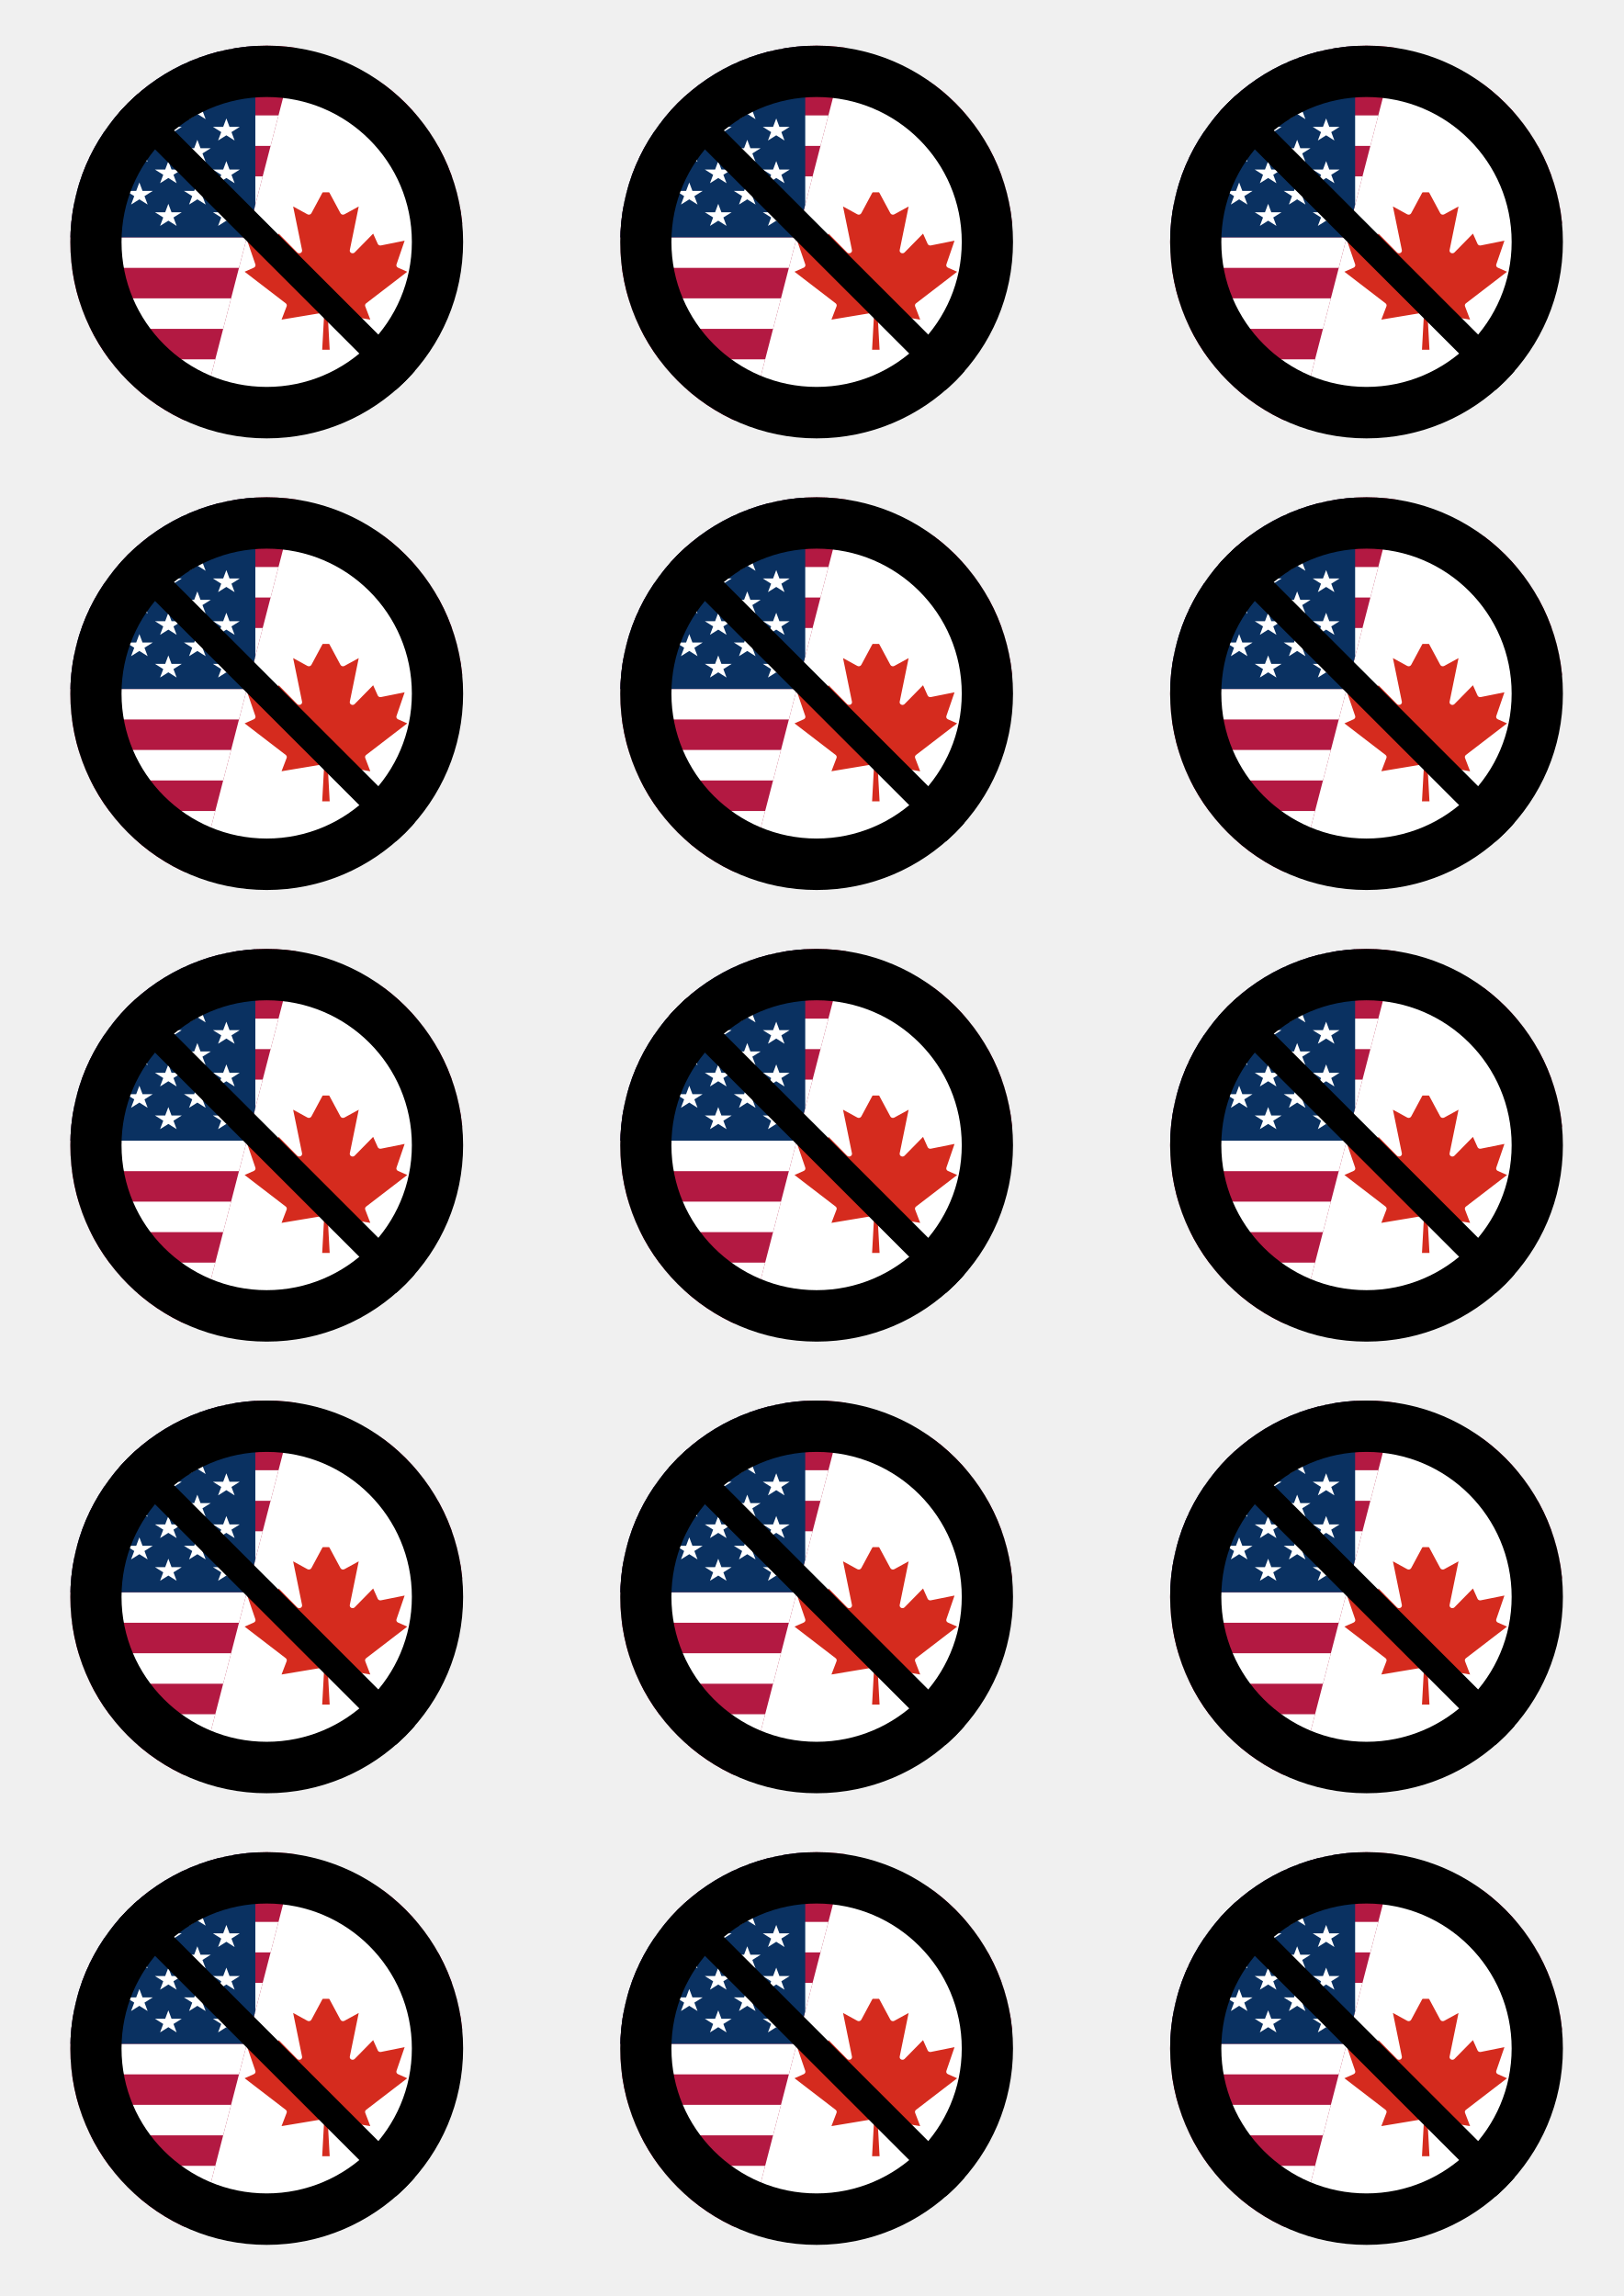
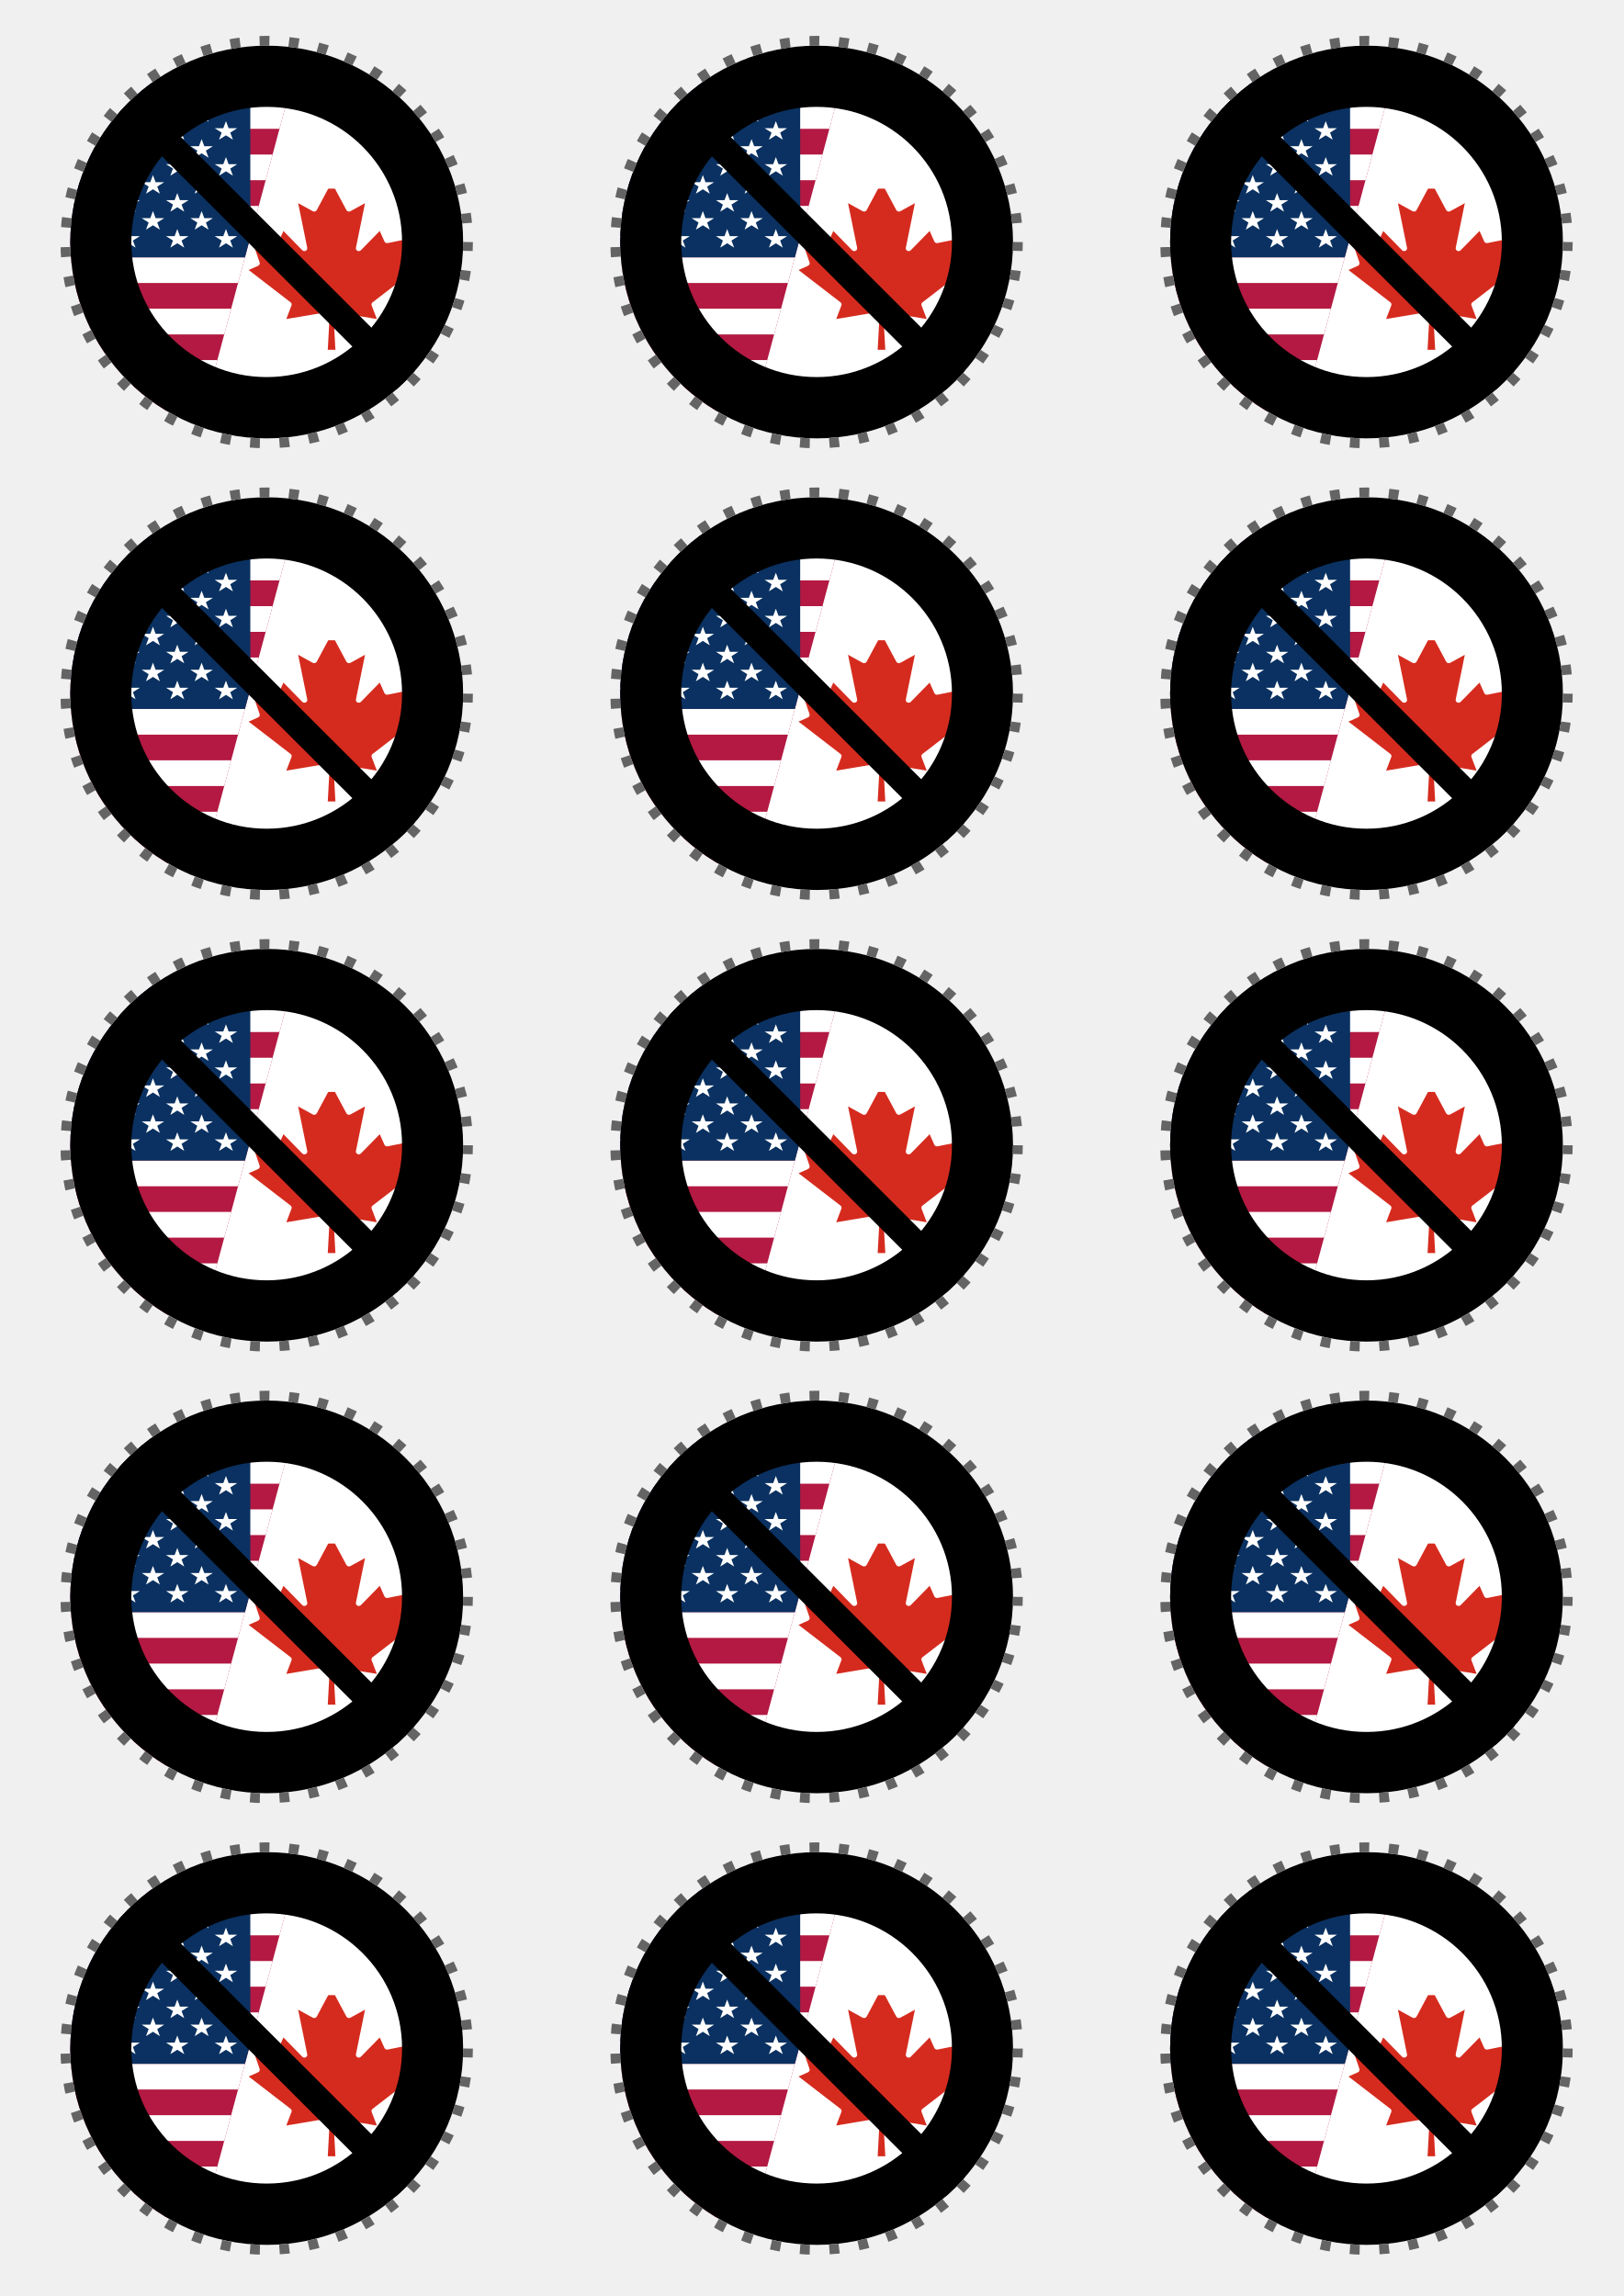
<svg xmlns="http://www.w3.org/2000/svg" xmlns:xlink="http://www.w3.org/1999/xlink" width="210mm" height="297mm" viewBox="0 0 210 297.001" version="1.1" id="svg1">
  <defs id="defs1">
    <clipPath clipPathUnits="userSpaceOnUse" id="clipPath5">
      <g id="use5" />
    </clipPath>
    <clipPath clipPathUnits="userSpaceOnUse" id="clipPath7">
      <g id="use7" />
    </clipPath>
+     <clipPath clipPathUnits="userSpaceOnUse" id="clipPath6">
+       <path style="display:block;fill:#808080;stroke-width:2.385" d="M 11.904,52.499 24.044,-1.591 41.774,33.199 Z" id="path6" />
+     </clipPath>
    <clipPath clipPathUnits="userSpaceOnUse" id="clipPath1">
-       <ellipse style="display:inline;fill:#8c8c8c;fill-opacity:1;stroke:none;stroke-width:1.814;stroke-dasharray:none;stroke-opacity:1" id="circle1" cx="19.64" cy="19.555" rx="20.261" ry="20.182" />
+       <ellipse style="display:inline;fill:#8c8c8c;fill-opacity:1;stroke:none;stroke-width:1.814;stroke-dasharray:none;stroke-opacity:1" id="circle2" cx="19.64" cy="19.555" rx="20.261" ry="20.182" />
    </clipPath>
-     <clipPath clipPathUnits="userSpaceOnUse" id="clipPath6">
-       <path style="display:none;fill:#808080;stroke-width:2.385" d="M 11.904,52.499 24.044,-1.591 41.774,33.199 Z" id="path6" />
+     <clipPath clipPathUnits="userSpaceOnUse" id="clipPath6-7">
+       <path style="display:none;fill:#808080;stroke-width:2.385" d="M 11.904,52.499 24.044,-1.591 41.774,33.199 Z" id="path6-5" />
      <path id="lpe_path-effect6" style="display:block;fill:#808080;stroke-width:2.385" class="powerclip" d="M -13.648,-1.98 H 66.099 V 44.729 H -13.648 Z M 11.904,52.499 41.774,33.199 24.044,-1.591 Z" />
+     </clipPath>
+     <clipPath clipPathUnits="userSpaceOnUse" id="clipPath10">
+       <path style="display:none;fill:#008000;stroke-width:8.048" d="M 24.826,-3.254 13.596,44.8 H 50.419 V -3.555 Z" id="path11" />
+       <path id="lpe_path-effect11" style="display:inline;fill:#008000;stroke-width:8.048" class="powerclip" d="M -13.648,-1.98 H 66.099 V 44.729 H -13.648 Z M 24.826,-3.254 13.596,44.8 H 50.419 V -3.555 Z" />
    </clipPath>
  </defs>
  <g id="g38" transform="translate(3.704174,-1.587503)">
-     <g id="layer1" clip-path="url(#clipPath1)" style="display:inline" transform="matrix(1.253616,0,0,1.258533,6.172569,8.284073)">
-       <rect style="display:inline;fill:#ffffff;stroke-width:2.288;stroke-dasharray:none" id="rect1" width="40.523" height="40.365" x="-0.621" y="-0.628" />
-       <g id="g2" transform="matrix(0.9883584,0,0,0.9844969,-28.74011,-32.85145)" style="display:inline">
-         <g id="g8" transform="matrix(0.5520042,0,0,0.5234087,40.74927,42.45142)" style="display:inline">
-           <path fill="#d52b1e" d="m 8.905,10.001 h 8.695 l 0.359,0.675 h 16.672 l 0.359,-0.675 h 8.695 v 32.748 h -8.695 L 34.63,42.074 H 17.958 L 17.599,42.75 H 8.905 Z" id="path1-6" style="stroke-width:0.005" />
-           <path fill="#ffffff" d="M 6.207,6.146 H 45.894 V 45.834 H 6.207 Z M 26.795,42.774 26.423,35.639 a 0.785,0.785 0 0 1 0.918,-0.81 l 7.102,1.249 -0.959,-2.646 a 0.537,0.537 0 0 1 0.165,-0.604 l 7.78,-6.3 -1.753,-0.819 a 0.537,0.537 0 0 1 -0.281,-0.653 l 1.538,-4.729 -4.481,0.951 A 0.537,0.537 0 0 1 35.848,20.963 l -0.868,-2.042 -3.497,3.754 a 0.537,0.537 0 0 1 -0.918,-0.471 l 1.687,-8.698 -2.704,1.563 A 0.537,0.537 0 0 1 28.796,14.844 L 26.051,9.453 23.306,14.844 a 0.537,0.537 0 0 1 -0.752,0.223 l -2.704,-1.563 1.687,8.698 a 0.537,0.537 0 0 1 -0.918,0.471 l -3.497,-3.754 -0.868,2.042 a 0.537,0.537 0 0 1 -0.604,0.314 l -4.481,-0.951 1.538,4.729 a 0.537,0.537 0 0 1 -0.281,0.653 l -1.753,0.819 7.78,6.3 a 0.537,0.537 0 0 1 0.165,0.604 l -0.959,2.646 7.102,-1.249 a 0.785,0.785 0 0 1 0.918,0.81 l -0.372,7.135 z" id="path2" style="stroke-width:0.008" />
-         </g>
-         <g id="g14" clip-path="url(#clipPath6)" transform="matrix(1.301797,0,0,1.127533,22.69992,27.05442)" style="display:inline">
-           <g id="g39" transform="matrix(0.2134484,0,0,0.2134484,-28.18811,8.215756)" style="display:inline" clip-path="none">
-             <path d="M 91.546,-24.342 H 418.307 V 147.638 H 91.546" fill="#b31942" id="path1" style="stroke-width:0.044" />
-             <path d="M 91.546,-4.498 H 418.307 m 0,26.458 H 91.546 m 0,26.458 H 418.307 m 0,26.458 H 91.546 m 0,26.458 H 418.307 m 0,26.458 H 91.546" stroke="#ffffff" stroke-width="13.229" id="path2-3" />
-             <path d="M 91.546,-24.342 H 222.25 V 68.263 H 91.546" fill="#0a3161" id="path3" style="stroke-width:0.044" />
-             <g fill="#ffffff" id="g11-7" transform="matrix(0.04409731,0,0,0.04409731,91.54602,-24.34172)">
-               <g id="s18">
-                 <g id="s9">
-                   <g id="s5">
-                     <g id="s4">
-                       <path id="s" d="M 247,90 317.534,307.082 132.873,172.918 H 361.127 L 176.466,307.082 Z" />
-                       <use xlink:href="#s" y="420" id="use3-5" />
-                       <use xlink:href="#s" y="840" id="use4-9" />
-                       <use xlink:href="#s" y="1260" id="use5-2" />
+     <g id="layer1" clip-path="none" style="display:inline" transform="matrix(1.253616,0,0,1.258533,6.172569,8.284073)">
+       <g id="g1" clip-path="url(#clipPath1)">
+         <rect style="display:inline;fill:#ffffff;stroke-width:2.288;stroke-dasharray:none" id="rect1" width="40.523" height="40.365" x="-0.621" y="-0.628" />
+         <g id="g2" transform="matrix(0.8296128,0,0,0.829613,-21.67883,-22.63294)" style="display:inline">
+           <g id="g8" transform="matrix(0.6707108,0,0,0.6359658,40.39714,37.44934)" style="display:inline">
+             <path fill="#d52b1e" d="m 8.905,10.001 h 8.695 l 0.359,0.675 h 16.672 l 0.359,-0.675 h 8.695 v 32.748 h -8.695 L 34.63,42.074 H 17.958 L 17.599,42.75 H 8.905 Z" id="path1-6" style="stroke-width:0.005" />
+             <path fill="#ffffff" d="M 6.207,6.146 H 45.894 V 45.834 H 6.207 Z M 26.795,42.774 26.423,35.639 a 0.785,0.785 0 0 1 0.918,-0.81 l 7.102,1.249 -0.959,-2.646 a 0.537,0.537 0 0 1 0.165,-0.604 l 7.78,-6.3 -1.753,-0.819 a 0.537,0.537 0 0 1 -0.281,-0.653 l 1.538,-4.729 -4.481,0.951 A 0.537,0.537 0 0 1 35.848,20.963 l -0.868,-2.042 -3.497,3.754 a 0.537,0.537 0 0 1 -0.918,-0.471 l 1.687,-8.698 -2.704,1.563 A 0.537,0.537 0 0 1 28.796,14.844 L 26.051,9.453 23.306,14.844 a 0.537,0.537 0 0 1 -0.752,0.223 l -2.704,-1.563 1.687,8.698 a 0.537,0.537 0 0 1 -0.918,0.471 l -3.497,-3.754 -0.868,2.042 a 0.537,0.537 0 0 1 -0.604,0.314 l -4.481,-0.951 1.538,4.729 a 0.537,0.537 0 0 1 -0.281,0.653 l -1.753,0.819 7.78,6.3 a 0.537,0.537 0 0 1 0.165,0.604 l -0.959,2.646 7.102,-1.249 a 0.785,0.785 0 0 1 0.918,0.81 l -0.372,7.135 z" id="path2" style="stroke-width:0.008" />
+           </g>
+           <g id="g14" clip-path="url(#clipPath10)" transform="matrix(1.301797,0,0,1.127533,22.69992,27.05442)" style="display:inline">
+             <g id="g39" transform="matrix(0.2134484,0,0,0.2134484,-28.18811,8.215756)" style="display:inline" clip-path="none">
+               <path d="M 91.546,-24.342 H 418.307 V 147.638 H 91.546" fill="#b31942" id="path1" style="stroke-width:0.044" />
+               <path d="M 91.546,-4.498 H 418.307 m 0,26.458 H 91.546 m 0,26.458 H 418.307 m 0,26.458 H 91.546 m 0,26.458 H 418.307 m 0,26.458 H 91.546" stroke="#ffffff" stroke-width="13.229" id="path2-3" />
+               <path d="M 91.546,-24.342 H 222.25 V 68.263 H 91.546" fill="#0a3161" id="path3" style="stroke-width:0.044" />
+               <g fill="#ffffff" id="g11-7" transform="matrix(0.04409731,0,0,0.04409731,91.54602,-24.34172)">
+                 <g id="s18">
+                   <g id="s9">
+                     <g id="s5">
+                       <g id="s4">
+                         <path id="s" d="M 247,90 317.534,307.082 132.873,172.918 H 361.127 L 176.466,307.082 Z" />
+                         <use xlink:href="#s" y="420" id="use3-5" />
+                         <use xlink:href="#s" y="840" id="use4-9" />
+                         <use xlink:href="#s" y="1260" id="use5-2" />
+                       </g>
+                       <use xlink:href="#s" y="1680" id="use6-2" />
                    </g>
-                     <use xlink:href="#s" y="1680" id="use6-2" />
+                     <use xlink:href="#s4" x="247" y="210" id="use7-2" />
                  </g>
-                   <use xlink:href="#s4" x="247" y="210" id="use7-2" />
+                   <use xlink:href="#s9" x="494" id="use8-7" />
                </g>
-                 <use xlink:href="#s9" x="494" id="use8-7" />
+                 <use xlink:href="#s18" x="988" id="use9-0" />
+                 <use xlink:href="#s9" x="1976" id="use10-8" />
+                 <use xlink:href="#s5" x="2470" id="use11-9" />
              </g>
-               <use xlink:href="#s18" x="988" id="use9-0" />
-               <use xlink:href="#s9" x="1976" id="use10-8" />
-               <use xlink:href="#s5" x="2470" id="use11-9" />
            </g>
          </g>
        </g>
+         <g id="g11" style="display:inline;stroke-width:1.1;stroke-dasharray:none">
+           <ellipse style="display:inline;fill:none;stroke:#000000;stroke-width:8.089;stroke-dasharray:none;stroke-opacity:1" id="path1-8" cx="19.636" cy="19.55" rx="18.01" ry="17.931" />
+           <path style="fill:none;fill-opacity:1;stroke:#000000;stroke-width:2.764;stroke-dasharray:none;stroke-opacity:1" d="M 38.927,38.758 0.353,0.353" id="path8" />
+         </g>
      </g>
-       <g id="g11" style="display:inline;stroke-width:1.1;stroke-dasharray:none">
-         <ellipse style="display:inline;fill:none;stroke:#000000;stroke-width:6.067;stroke-dasharray:none;stroke-opacity:1" id="path1-8" cx="19.636" cy="19.55" rx="18.01" ry="17.931" />
-         <path style="fill:none;fill-opacity:1;stroke:#000000;stroke-width:2.764;stroke-dasharray:none;stroke-opacity:1" d="M 38.927,38.758 0.353,0.353" id="path8" />
-       </g>
+       <ellipse style="display:inline;fill:none;stroke:#646464;stroke-width:1.011;stroke-dasharray:1.011, 2.022;stroke-dashoffset:0.101;stroke-opacity:1" id="path17" cx="19.635" cy="19.559" rx="20.769" ry="20.688" />
    </g>
    <use x="0" y="0" xlink:href="#layer1" id="use2" transform="translate(0,233.6805)" />
    <use x="0" y="0" xlink:href="#use3" id="use4" transform="translate(-71.12014)" />
    <use x="0" y="0" xlink:href="#use2" id="use3" transform="translate(142.2403)" />
    <use x="0" y="0" xlink:href="#layer1" id="use1" transform="translate(142.2403,116.8402)" />
    <use x="0" y="0" xlink:href="#layer1" id="use6" transform="translate(0,175.2604)" />
    <use x="0" y="0" xlink:href="#layer1" id="use8" transform="translate(71.12014,175.2604)" />
    <use x="0" y="0" xlink:href="#layer1" id="use9" transform="translate(142.2403,175.2604)" />
    <use x="0" y="0" xlink:href="#layer1" id="use10" transform="translate(71.12014,116.8402)" />
    <use x="0" y="0" xlink:href="#layer1" id="use11" transform="translate(0,116.8402)" />
    <use x="0" y="0" xlink:href="#layer1" id="use12" transform="translate(142.2403,58.42012)" />
    <use x="0" y="0" xlink:href="#layer1" id="use13" transform="translate(71.12014,58.42012)" />
    <use x="0" y="0" xlink:href="#layer1" id="use14" transform="translate(0,58.42012)" />
    <use x="0" y="0" xlink:href="#layer1" id="use15" transform="translate(142.2403)" />
    <use x="0" y="0" xlink:href="#layer1" id="use16" transform="translate(71.12014)" />
  </g>
</svg>
